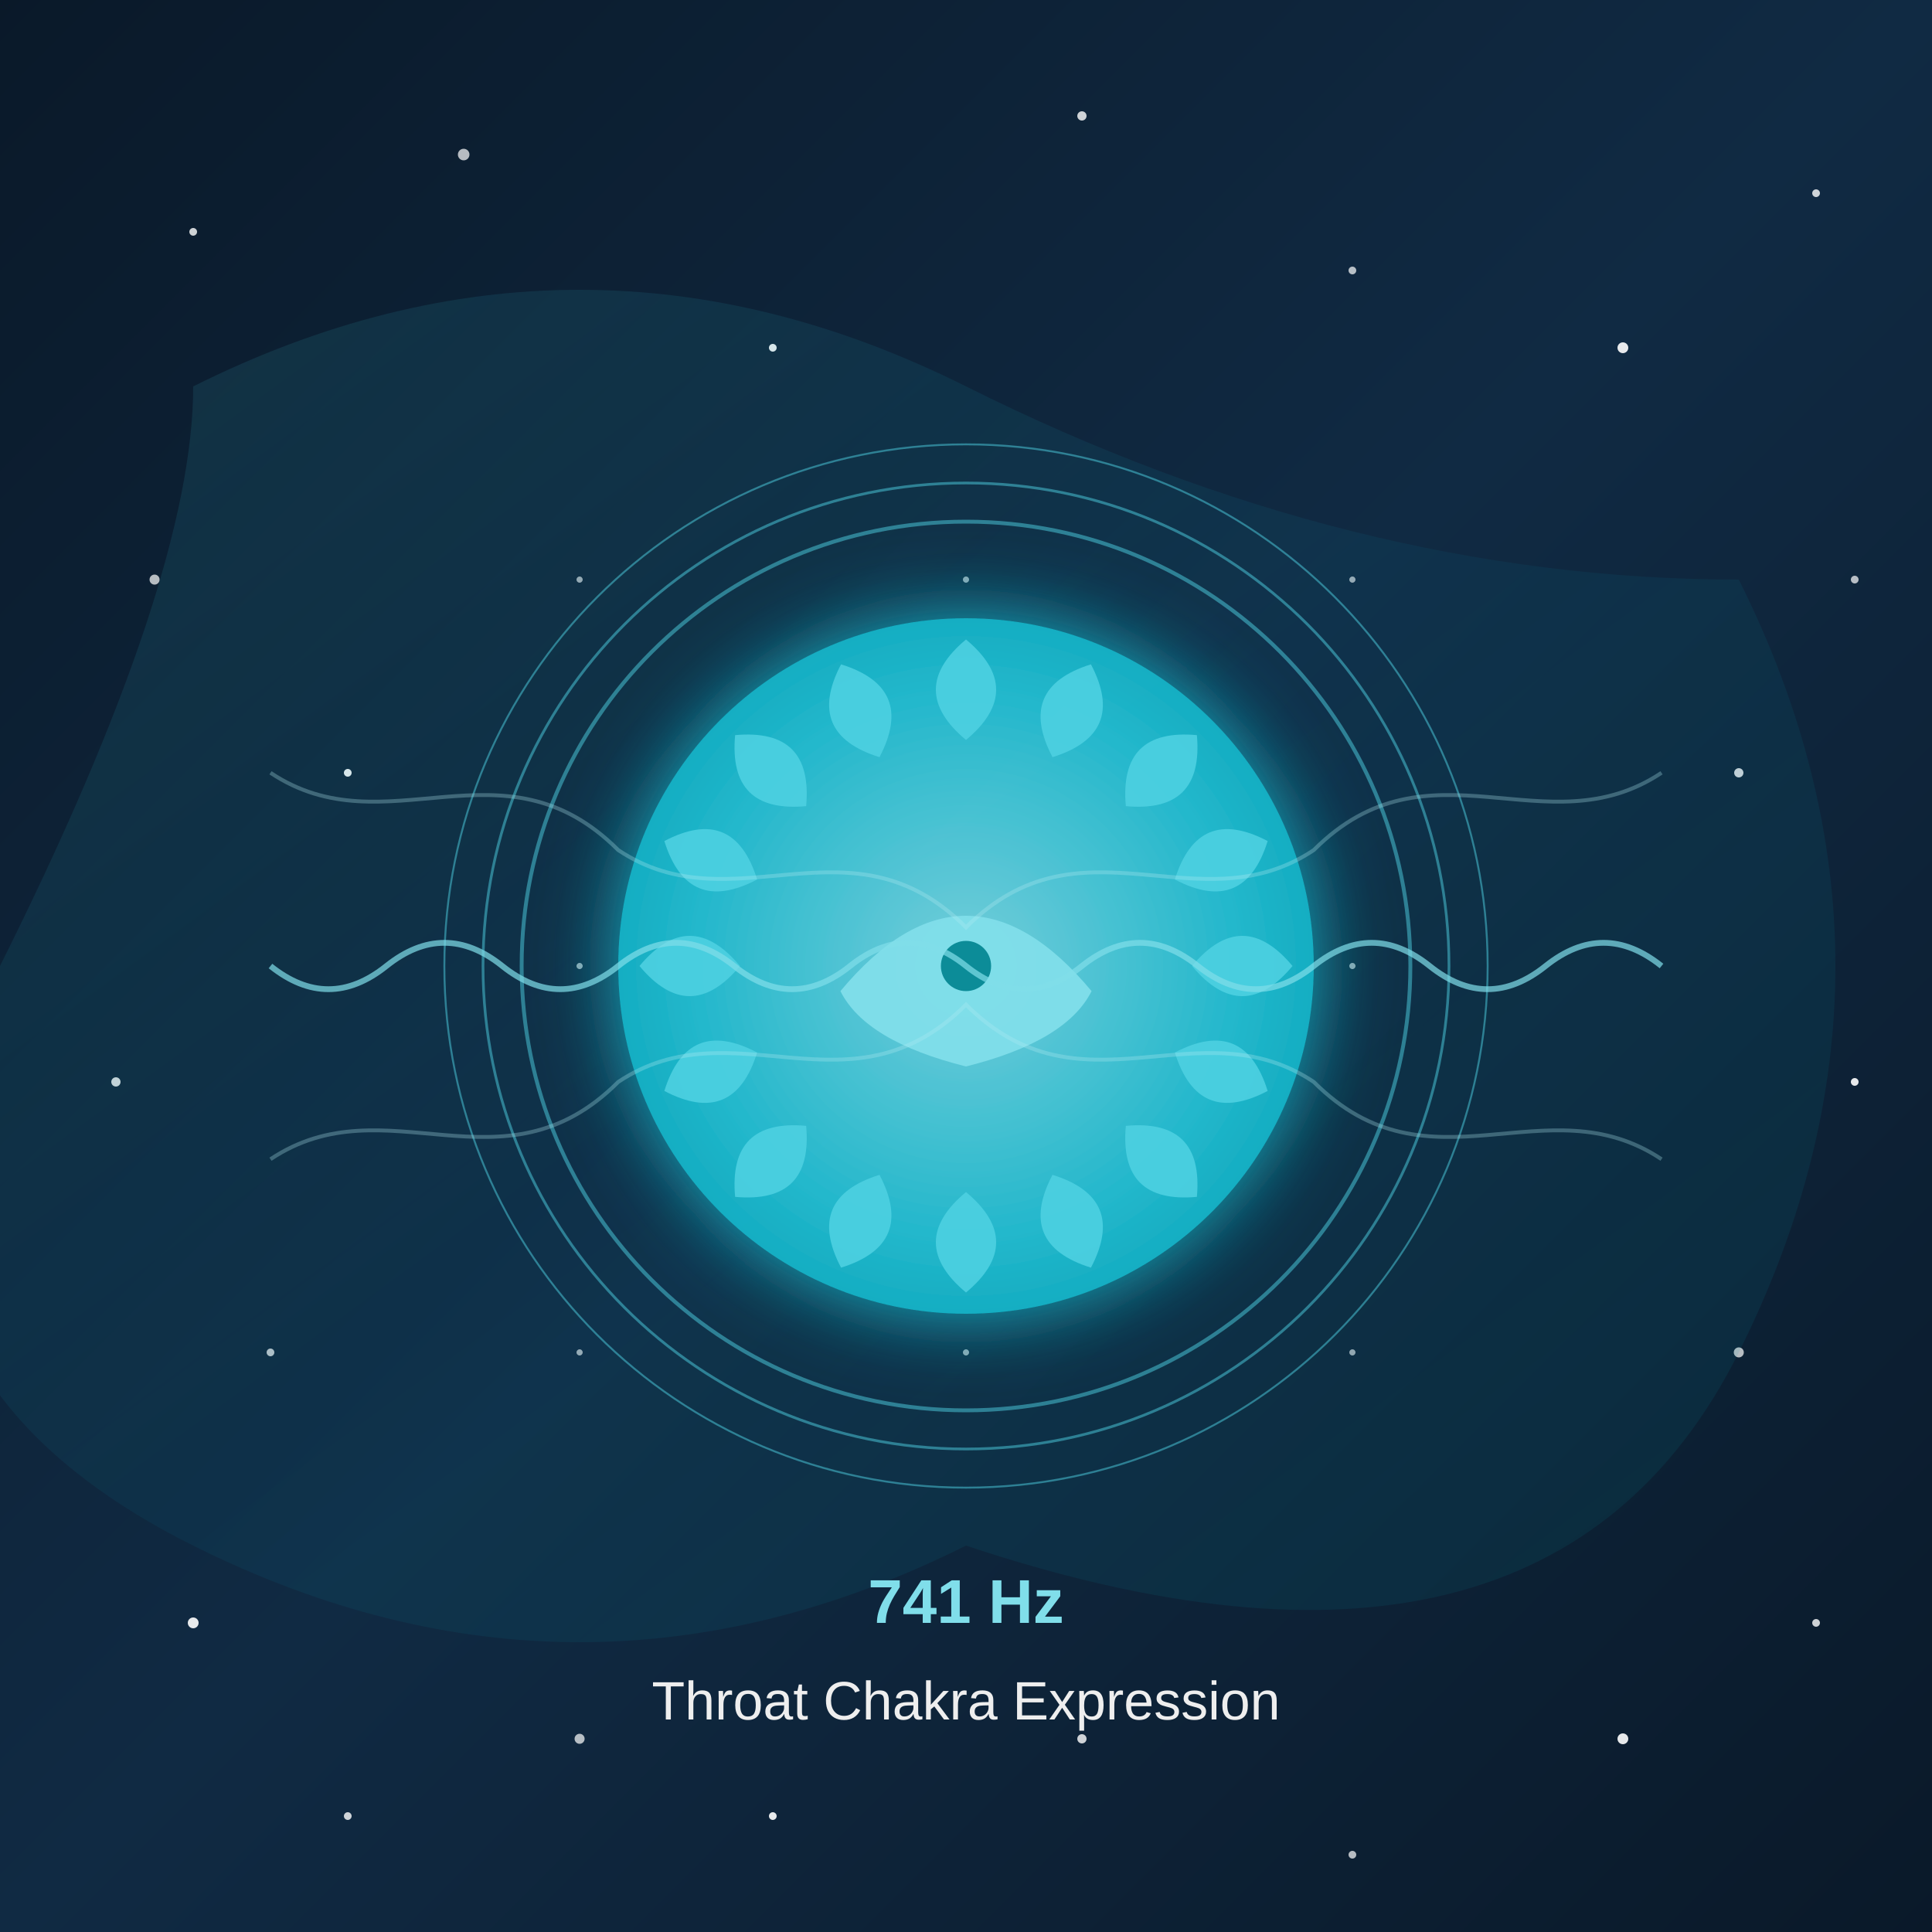
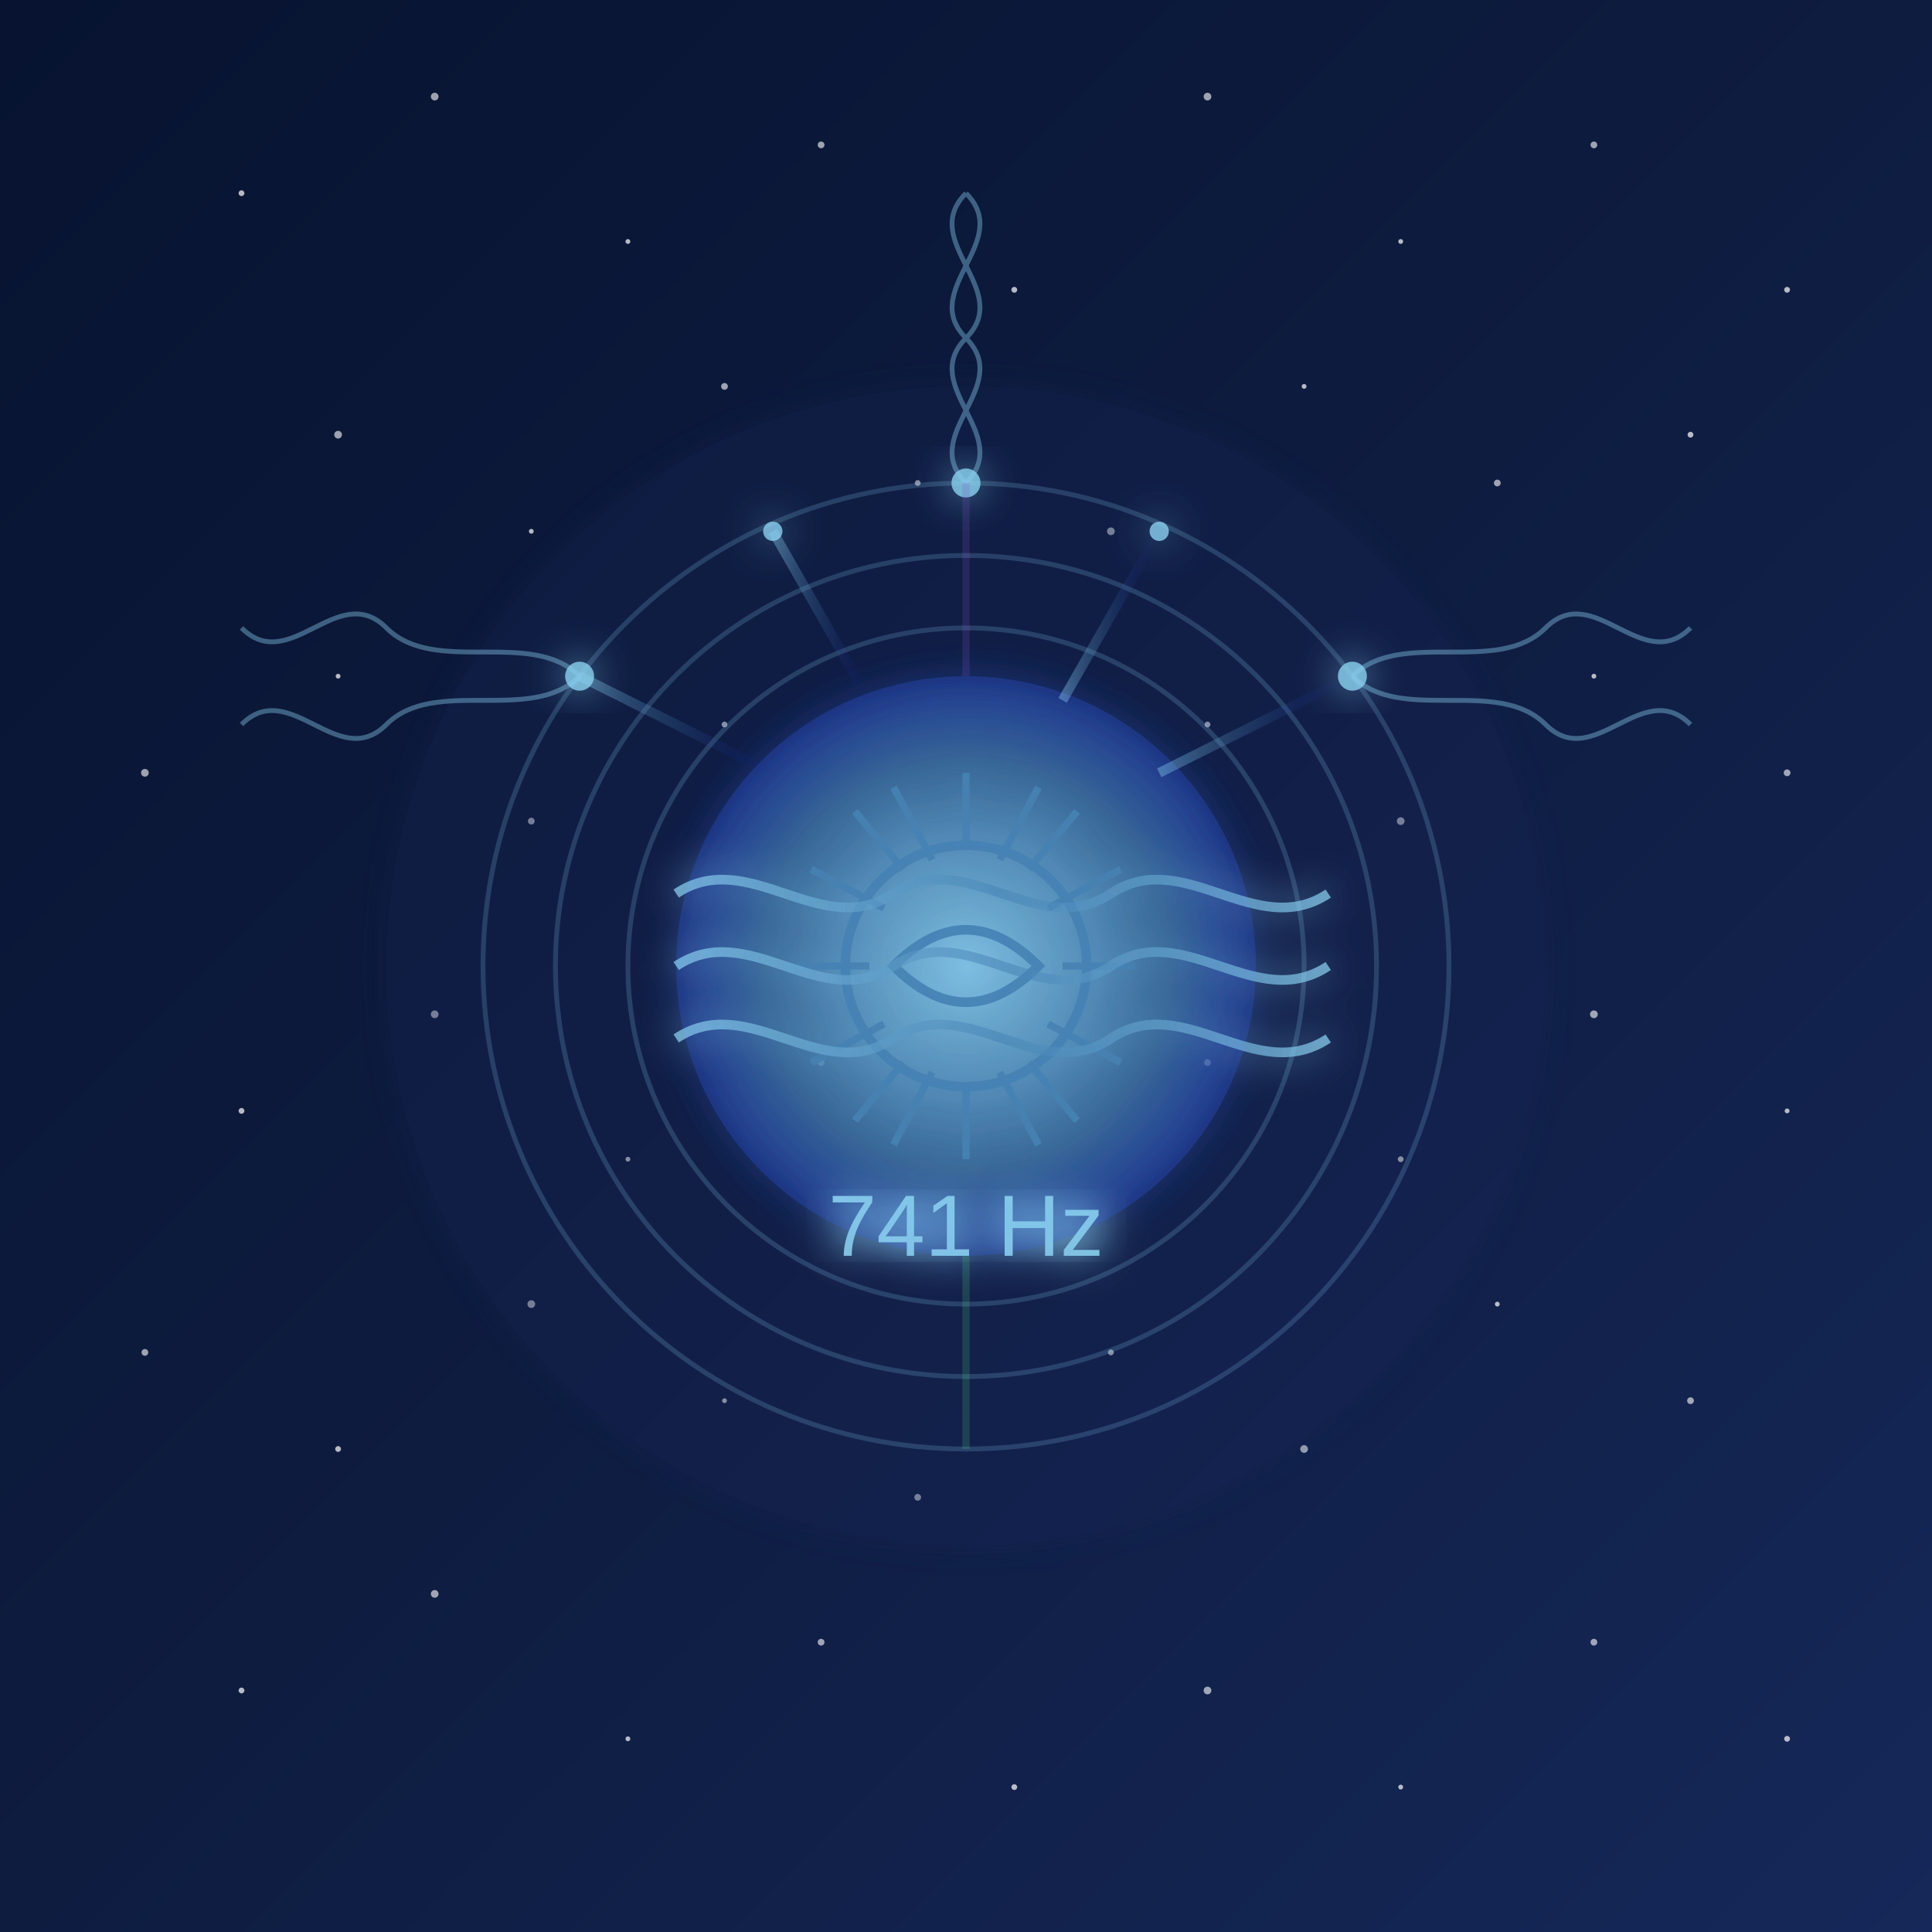
- <svg xmlns="http://www.w3.org/2000/svg" viewBox="0 0 500 500">
+ <svg xmlns="http://www.w3.org/2000/svg" viewBox="0 0 400 400">
  <defs>
-     <radialGradient id="throatGradient" cx="50%" cy="50%" r="65%" fx="50%" fy="50%">
-       <stop offset="0%" stop-color="#80DEEA" />
-       <stop offset="60%" stop-color="#26C6DA" />
-       <stop offset="100%" stop-color="#00ACC1" />
+     <radialGradient id="throat-chakra-bg" cx="50%" cy="50%" r="70%" fx="50%" fy="50%">
+       <stop offset="0%" stop-color="#89CFF0" stop-opacity="0.9" />
+       <stop offset="50%" stop-color="#4682B4" stop-opacity="0.6" />
+       <stop offset="100%" stop-color="#0000CD" stop-opacity="0.3" />
    </radialGradient>
-     <filter id="glow" x="-50%" y="-50%" width="200%" height="200%">
-       <feGaussianBlur stdDeviation="10" result="blur" />
+     <linearGradient id="sky-bg" x1="0%" y1="0%" x2="100%" y2="100%">
+       <stop offset="0%" stop-color="#071330" />
+       <stop offset="50%" stop-color="#0E1C40" />
+       <stop offset="100%" stop-color="#152859" />
+     </linearGradient>
+     <linearGradient id="energy-pulse" x1="0%" y1="0%" x2="100%" y2="0%">
+       <stop offset="0%" stop-color="#89CFF0" stop-opacity="0.8" />
+       <stop offset="50%" stop-color="#4682B4" stop-opacity="0.4" />
+       <stop offset="100%" stop-color="#0000CD" stop-opacity="0" />
+     </linearGradient>
+     <linearGradient id="sound-gradient" x1="0%" y1="0%" x2="100%" y2="0%">
+       <stop offset="0%" stop-color="#89CFF0" stop-opacity="0.9" />
+       <stop offset="50%" stop-color="#4682B4" stop-opacity="0.7" />
+       <stop offset="100%" stop-color="#89CFF0" stop-opacity="0.9" />
+     </linearGradient>
+     <filter id="glow">
+       <feGaussianBlur stdDeviation="4" result="blur" />
      <feComposite in="SourceGraphic" in2="blur" operator="over" />
    </filter>
-     <linearGradient id="nebula" x1="0%" y1="0%" x2="100%" y2="100%">
-       <stop offset="0%" stop-color="#4DD0E1" stop-opacity="0.2" />
-       <stop offset="50%" stop-color="#00BCD4" stop-opacity="0.1" />
-       <stop offset="100%" stop-color="#00838F" stop-opacity="0.2" />
-     </linearGradient>
-     <linearGradient id="cosmicBackground" x1="0%" y1="0%" x2="100%" y2="100%">
-       <stop offset="0%" stop-color="#0A1929" />
-       <stop offset="50%" stop-color="#102A43" />
-       <stop offset="100%" stop-color="#0A1929" />
-     </linearGradient>
  </defs>
-   <rect width="500" height="500" fill="url(#cosmicBackground)" />
-   <g>
-     <circle cx="50" cy="60" r="1" fill="white" opacity="0.8" />
-     <circle cx="120" cy="40" r="1.5" fill="white" opacity="0.7" />
-     <circle cx="200" cy="90" r="1" fill="white" opacity="0.9" />
-     <circle cx="280" cy="30" r="1.2" fill="white" opacity="0.8" />
-     <circle cx="350" cy="70" r="1" fill="white" opacity="0.7" />
-     <circle cx="420" cy="90" r="1.4" fill="white" opacity="0.9" />
-     <circle cx="470" cy="50" r="1" fill="white" opacity="0.8" />
-     <circle cx="40" cy="150" r="1.3" fill="white" opacity="0.7" />
-     <circle cx="90" cy="200" r="1" fill="white" opacity="0.9" />
-     <circle cx="30" cy="280" r="1.2" fill="white" opacity="0.8" />
-     <circle cx="70" cy="350" r="1" fill="white" opacity="0.7" />
-     <circle cx="50" cy="420" r="1.4" fill="white" opacity="0.9" />
-     <circle cx="90" cy="470" r="1" fill="white" opacity="0.8" />
-     <circle cx="150" cy="450" r="1.3" fill="white" opacity="0.7" />
-     <circle cx="200" cy="470" r="1" fill="white" opacity="0.9" />
-     <circle cx="280" cy="450" r="1.2" fill="white" opacity="0.8" />
-     <circle cx="350" cy="480" r="1" fill="white" opacity="0.7" />
-     <circle cx="420" cy="450" r="1.4" fill="white" opacity="0.9" />
-     <circle cx="470" cy="420" r="1" fill="white" opacity="0.8" />
-     <circle cx="450" cy="350" r="1.3" fill="white" opacity="0.7" />
-     <circle cx="480" cy="280" r="1" fill="white" opacity="0.9" />
-     <circle cx="450" cy="200" r="1.2" fill="white" opacity="0.8" />
-     <circle cx="480" cy="150" r="1" fill="white" opacity="0.7" />
-     <circle cx="150" cy="150" r="0.8" fill="white" opacity="0.6" />
-     <circle cx="350" cy="150" r="0.8" fill="white" opacity="0.6" />
-     <circle cx="150" cy="350" r="0.8" fill="white" opacity="0.6" />
-     <circle cx="350" cy="350" r="0.8" fill="white" opacity="0.6" />
-     <circle cx="250" cy="150" r="0.8" fill="white" opacity="0.6" />
+   <rect width="400" height="400" fill="url(#sky-bg)" />
+   <g id="stars">
+     <circle cx="50" cy="40" r="0.6" fill="white" opacity="0.7" />
+     <circle cx="90" cy="20" r="0.8" fill="white" opacity="0.6" />
+     <circle cx="130" cy="50" r="0.5" fill="white" opacity="0.7" />
+     <circle cx="170" cy="30" r="0.7" fill="white" opacity="0.6" />
+     <circle cx="210" cy="60" r="0.6" fill="white" opacity="0.7" />
+     <circle cx="250" cy="20" r="0.8" fill="white" opacity="0.6" />
+     <circle cx="290" cy="50" r="0.5" fill="white" opacity="0.7" />
+     <circle cx="330" cy="30" r="0.7" fill="white" opacity="0.6" />
+     <circle cx="370" cy="60" r="0.6" fill="white" opacity="0.7" />
+     <circle cx="70" cy="90" r="0.8" fill="white" opacity="0.6" />
+     <circle cx="110" cy="110" r="0.5" fill="white" opacity="0.7" />
+     <circle cx="150" cy="80" r="0.7" fill="white" opacity="0.6" />
+     <circle cx="190" cy="100" r="0.6" fill="white" opacity="0.7" />
+     <circle cx="230" cy="110" r="0.8" fill="white" opacity="0.6" />
+     <circle cx="270" cy="80" r="0.5" fill="white" opacity="0.7" />
+     <circle cx="310" cy="100" r="0.7" fill="white" opacity="0.6" />
+     <circle cx="350" cy="90" r="0.6" fill="white" opacity="0.7" />
+     <circle cx="30" cy="160" r="0.8" fill="white" opacity="0.6" />
+     <circle cx="70" cy="140" r="0.5" fill="white" opacity="0.7" />
+     <circle cx="110" cy="170" r="0.7" fill="white" opacity="0.6" />
+     <circle cx="150" cy="150" r="0.6" fill="white" opacity="0.7" />
+     <circle cx="250" cy="150" r="0.6" fill="white" opacity="0.7" />
+     <circle cx="290" cy="170" r="0.8" fill="white" opacity="0.6" />
+     <circle cx="330" cy="140" r="0.5" fill="white" opacity="0.7" />
+     <circle cx="370" cy="160" r="0.7" fill="white" opacity="0.6" />
+     <circle cx="50" cy="230" r="0.6" fill="white" opacity="0.7" />
+     <circle cx="90" cy="210" r="0.8" fill="white" opacity="0.6" />
+     <circle cx="130" cy="240" r="0.5" fill="white" opacity="0.7" />
+     <circle cx="170" cy="220" r="0.7" fill="white" opacity="0.6" />
+     <circle cx="250" cy="220" r="0.7" fill="white" opacity="0.6" />
+     <circle cx="290" cy="240" r="0.6" fill="white" opacity="0.7" />
+     <circle cx="330" cy="210" r="0.8" fill="white" opacity="0.6" />
+     <circle cx="370" cy="230" r="0.5" fill="white" opacity="0.7" />
+     <circle cx="30" cy="280" r="0.7" fill="white" opacity="0.6" />
+     <circle cx="70" cy="300" r="0.6" fill="white" opacity="0.7" />
+     <circle cx="110" cy="270" r="0.8" fill="white" opacity="0.6" />
+     <circle cx="150" cy="290" r="0.5" fill="white" opacity="0.7" />
+     <circle cx="190" cy="310" r="0.7" fill="white" opacity="0.6" />
+     <circle cx="230" cy="280" r="0.6" fill="white" opacity="0.7" />
+     <circle cx="270" cy="300" r="0.8" fill="white" opacity="0.6" />
+     <circle cx="310" cy="270" r="0.5" fill="white" opacity="0.7" />
+     <circle cx="350" cy="290" r="0.7" fill="white" opacity="0.6" />
+     <circle cx="50" cy="350" r="0.6" fill="white" opacity="0.7" />
+     <circle cx="90" cy="330" r="0.8" fill="white" opacity="0.6" />
+     <circle cx="130" cy="360" r="0.5" fill="white" opacity="0.7" />
+     <circle cx="170" cy="340" r="0.7" fill="white" opacity="0.6" />
+     <circle cx="210" cy="370" r="0.6" fill="white" opacity="0.7" />
    <circle cx="250" cy="350" r="0.8" fill="white" opacity="0.6" />
-     <circle cx="150" cy="250" r="0.8" fill="white" opacity="0.6" />
-     <circle cx="350" cy="250" r="0.8" fill="white" opacity="0.6" />
+     <circle cx="290" cy="370" r="0.5" fill="white" opacity="0.7" />
+     <circle cx="330" cy="340" r="0.7" fill="white" opacity="0.6" />
+     <circle cx="370" cy="360" r="0.6" fill="white" opacity="0.7" />
  </g>
-   <path d="M 50,100 Q 150,50 250,100 T 450,150 Q 500,250 450,350 T 250,400 Q 150,450 50,400 T 0,250 Q 50,150 50,100" fill="url(#nebula)" opacity="0.6" />
-   <g transform="translate(250, 250)">
-     <circle cx="0" cy="0" r="90" fill="url(#throatGradient)" filter="url(#glow)" opacity="0.9" />
-     <g transform="scale(1.3)">
-       <g transform="rotate(0)">
-         <path d="M 0,-65 Q 12,-55 0,-45 Q -12,-55 0,-65" fill="#4DD0E1" opacity="0.9" />
+   <circle cx="200" cy="200" r="120" fill="#152859" opacity="0.3" filter="url(#glow)" />
+   <g opacity="0.2">
+     <circle cx="200" cy="200" r="100" fill="none" stroke="#89CFF0" stroke-width="1" />
+     <circle cx="200" cy="200" r="85" fill="none" stroke="#89CFF0" stroke-width="1" />
+     <circle cx="200" cy="200" r="70" fill="none" stroke="#89CFF0" stroke-width="1" />
+   </g>
+   <g filter="url(#glow)">
+     <circle cx="200" cy="200" r="60" fill="url(#throat-chakra-bg)" opacity="0.8" />
+     <g opacity="0.9">
+       <circle cx="200" cy="200" r="25" stroke="#4682B4" stroke-width="2" fill="none" />
+       <path d="M185,200 Q200,185 215,200 Q200,215 185,200 Z" fill="none" stroke="#4682B4" stroke-width="2" />
+       <g>
+         <path d="M200,175 L200,160" stroke="#4682B4" stroke-width="1.5" fill="none" />
+         <path d="M213,180 L223,168" stroke="#4682B4" stroke-width="1.5" fill="none" />
+         <path d="M220,200 L235,200" stroke="#4682B4" stroke-width="1.5" fill="none" />
+         <path d="M213,220 L223,232" stroke="#4682B4" stroke-width="1.5" fill="none" />
+         <path d="M200,225 L200,240" stroke="#4682B4" stroke-width="1.5" fill="none" />
+         <path d="M187,220 L177,232" stroke="#4682B4" stroke-width="1.5" fill="none" />
+         <path d="M180,200 L165,200" stroke="#4682B4" stroke-width="1.5" fill="none" />
+         <path d="M187,180 L177,168" stroke="#4682B4" stroke-width="1.5" fill="none" />
+         <path d="M207,178 L215,163" stroke="#4682B4" stroke-width="1.5" fill="none" />
+         <path d="M217,188 L232,180" stroke="#4682B4" stroke-width="1.5" fill="none" />
+         <path d="M217,212 L232,220" stroke="#4682B4" stroke-width="1.5" fill="none" />
+         <path d="M207,222 L215,237" stroke="#4682B4" stroke-width="1.5" fill="none" />
+         <path d="M193,222 L185,237" stroke="#4682B4" stroke-width="1.5" fill="none" />
+         <path d="M183,212 L168,220" stroke="#4682B4" stroke-width="1.5" fill="none" />
+         <path d="M183,188 L168,180" stroke="#4682B4" stroke-width="1.5" fill="none" />
+         <path d="M193,178 L185,163" stroke="#4682B4" stroke-width="1.5" fill="none" />
      </g>
-       <g transform="rotate(22.5)">
-         <path d="M 0,-65 Q 12,-55 0,-45 Q -12,-55 0,-65" fill="#4DD0E1" opacity="0.9" />
-       </g>
-       <g transform="rotate(45)">
-         <path d="M 0,-65 Q 12,-55 0,-45 Q -12,-55 0,-65" fill="#4DD0E1" opacity="0.9" />
-       </g>
-       <g transform="rotate(67.5)">
-         <path d="M 0,-65 Q 12,-55 0,-45 Q -12,-55 0,-65" fill="#4DD0E1" opacity="0.9" />
-       </g>
-       <g transform="rotate(90)">
-         <path d="M 0,-65 Q 12,-55 0,-45 Q -12,-55 0,-65" fill="#4DD0E1" opacity="0.9" />
-       </g>
-       <g transform="rotate(112.5)">
-         <path d="M 0,-65 Q 12,-55 0,-45 Q -12,-55 0,-65" fill="#4DD0E1" opacity="0.9" />
-       </g>
-       <g transform="rotate(135)">
-         <path d="M 0,-65 Q 12,-55 0,-45 Q -12,-55 0,-65" fill="#4DD0E1" opacity="0.9" />
-       </g>
-       <g transform="rotate(157.5)">
-         <path d="M 0,-65 Q 12,-55 0,-45 Q -12,-55 0,-65" fill="#4DD0E1" opacity="0.9" />
-       </g>
-       <g transform="rotate(180)">
-         <path d="M 0,-65 Q 12,-55 0,-45 Q -12,-55 0,-65" fill="#4DD0E1" opacity="0.9" />
-       </g>
-       <g transform="rotate(202.5)">
-         <path d="M 0,-65 Q 12,-55 0,-45 Q -12,-55 0,-65" fill="#4DD0E1" opacity="0.9" />
-       </g>
-       <g transform="rotate(225)">
-         <path d="M 0,-65 Q 12,-55 0,-45 Q -12,-55 0,-65" fill="#4DD0E1" opacity="0.9" />
-       </g>
-       <g transform="rotate(247.5)">
-         <path d="M 0,-65 Q 12,-55 0,-45 Q -12,-55 0,-65" fill="#4DD0E1" opacity="0.9" />
-       </g>
-       <g transform="rotate(270)">
-         <path d="M 0,-65 Q 12,-55 0,-45 Q -12,-55 0,-65" fill="#4DD0E1" opacity="0.9" />
-       </g>
-       <g transform="rotate(292.5)">
-         <path d="M 0,-65 Q 12,-55 0,-45 Q -12,-55 0,-65" fill="#4DD0E1" opacity="0.9" />
-       </g>
-       <g transform="rotate(315)">
-         <path d="M 0,-65 Q 12,-55 0,-45 Q -12,-55 0,-65" fill="#4DD0E1" opacity="0.9" />
-       </g>
-       <g transform="rotate(337.5)">
-         <path d="M 0,-65 Q 12,-55 0,-45 Q -12,-55 0,-65" fill="#4DD0E1" opacity="0.9" />
-       </g>
-       <path d="M -25,5 Q 0,-25 25,5 Q 20,15 0,20 Q -20,15 -25,5 Z" fill="#80DEEA" opacity="0.95" />
-       <circle cx="0" cy="0" r="5" fill="#00838F" opacity="0.9" />
    </g>
-     <g opacity="0.5">
-       <circle cx="0" cy="0" r="115" fill="none" stroke="#4DD0E1" stroke-width="1" />
-       <circle cx="0" cy="0" r="125" fill="none" stroke="#4DD0E1" stroke-width="0.7" />
-       <circle cx="0" cy="0" r="135" fill="none" stroke="#4DD0E1" stroke-width="0.5" />
-     </g>
-     <g opacity="0.7" stroke="#80DEEA" stroke-width="1.5" fill="none">
-       <path d="M -180,0 Q -165,12 -150,0 Q -135,-12 -120,0 Q -105,12 -90,0 Q -75,-12 -60,0 Q -45,12 -30,0 Q -15,-12 0,0 Q 15,12 30,0 Q 45,-12 60,0 Q 75,12 90,0 Q 105,-12 120,0 Q 135,12 150,0 Q 165,-12 180,0" />
-     </g>
+     <path d="M140,185 C155,175 170,195 185,185 C200,175 215,195 230,185 C245,175 260,195 275,185" stroke="url(#sound-gradient)" stroke-width="2" fill="none" opacity="0.8" />
+     <path d="M140,200 C155,190 170,210 185,200 C200,190 215,210 230,200 C245,190 260,210 275,200" stroke="url(#sound-gradient)" stroke-width="2" fill="none" opacity="0.8" />
+     <path d="M140,215 C155,205 170,225 185,215 C200,205 215,225 230,215 C245,205 260,225 275,215" stroke="url(#sound-gradient)" stroke-width="2" fill="none" opacity="0.8" />
+     <text x="200" y="260" font-family="Arial" font-size="18" fill="#89CFF0" text-anchor="middle" opacity="0.9" filter="url(#glow)">
+       741 Hz
+     </text>
  </g>
-   <g opacity="0.3" transform="translate(250, 250)">
-     <path d="M -180,-50 C -150,-30 -120,-60 -90,-30 C -60,-10 -30,-40 0,-10 C 30,-40 60,-10 90,-30 C 120,-60 150,-30 180,-50" stroke="#B2EBF2" stroke-width="1" fill="none" />
-     <path d="M -180,50 C -150,30 -120,60 -90,30 C -60,10 -30,40 0,10 C 30,40 60,10 90,30 C 120,60 150,30 180,50" stroke="#B2EBF2" stroke-width="1" fill="none" />
+   <g opacity="0.5">
+     <line x1="200" y1="140" x2="200" y2="100" stroke="url(#energy-pulse)" stroke-width="2" />
+     <line x1="220" y1="145" x2="240" y2="110" stroke="url(#energy-pulse)" stroke-width="2" />
+     <line x1="240" y1="160" x2="280" y2="140" stroke="url(#energy-pulse)" stroke-width="2" />
+     <line x1="180" y1="145" x2="160" y2="110" stroke="url(#energy-pulse)" stroke-width="2" />
+     <line x1="160" y1="160" x2="120" y2="140" stroke="url(#energy-pulse)" stroke-width="2" />
  </g>
-   <text x="250" y="420" font-family="Arial, sans-serif" font-size="16" fill="#80DEEA" text-anchor="middle" font-weight="bold">741 Hz</text>
-   <text x="250" y="445" font-family="Arial, sans-serif" font-size="14" fill="#EEEEEE" text-anchor="middle">Throat Chakra Expression</text>
+   <g filter="url(#glow)">
+     <circle cx="200" cy="100" r="3" fill="#89CFF0" opacity="0.8" />
+     <circle cx="240" cy="110" r="2" fill="#89CFF0" opacity="0.8" />
+     <circle cx="280" cy="140" r="3" fill="#89CFF0" opacity="0.8" />
+     <circle cx="160" cy="110" r="2" fill="#89CFF0" opacity="0.8" />
+     <circle cx="120" cy="140" r="3" fill="#89CFF0" opacity="0.8" />
+   </g>
+   <g opacity="0.4">
+     <path d="M120,140 C110,130 90,140 80,130 C70,120 60,140 50,130" stroke="#89CFF0" stroke-width="1" fill="none" />
+     <path d="M120,140 C110,150 90,140 80,150 C70,160 60,140 50,150" stroke="#89CFF0" stroke-width="1" fill="none" />
+     <path d="M280,140 C290,130 310,140 320,130 C330,120 340,140 350,130" stroke="#89CFF0" stroke-width="1" fill="none" />
+     <path d="M280,140 C290,150 310,140 320,150 C330,160 340,140 350,150" stroke="#89CFF0" stroke-width="1" fill="none" />
+     <path d="M200,100 C210,90 190,80 200,70 C210,60 190,50 200,40" stroke="#89CFF0" stroke-width="1" fill="none" />
+     <path d="M200,100 C190,90 210,80 200,70 C190,60 210,50 200,40" stroke="#89CFF0" stroke-width="1" fill="none" />
+   </g>
+   <g opacity="0.2">
+     <line x1="200" y1="260" x2="200" y2="300" stroke="#50C878" stroke-width="1.5" />
+     <line x1="200" y1="140" x2="200" y2="100" stroke="#7A56C7" stroke-width="1.5" />
+   </g>
</svg>
